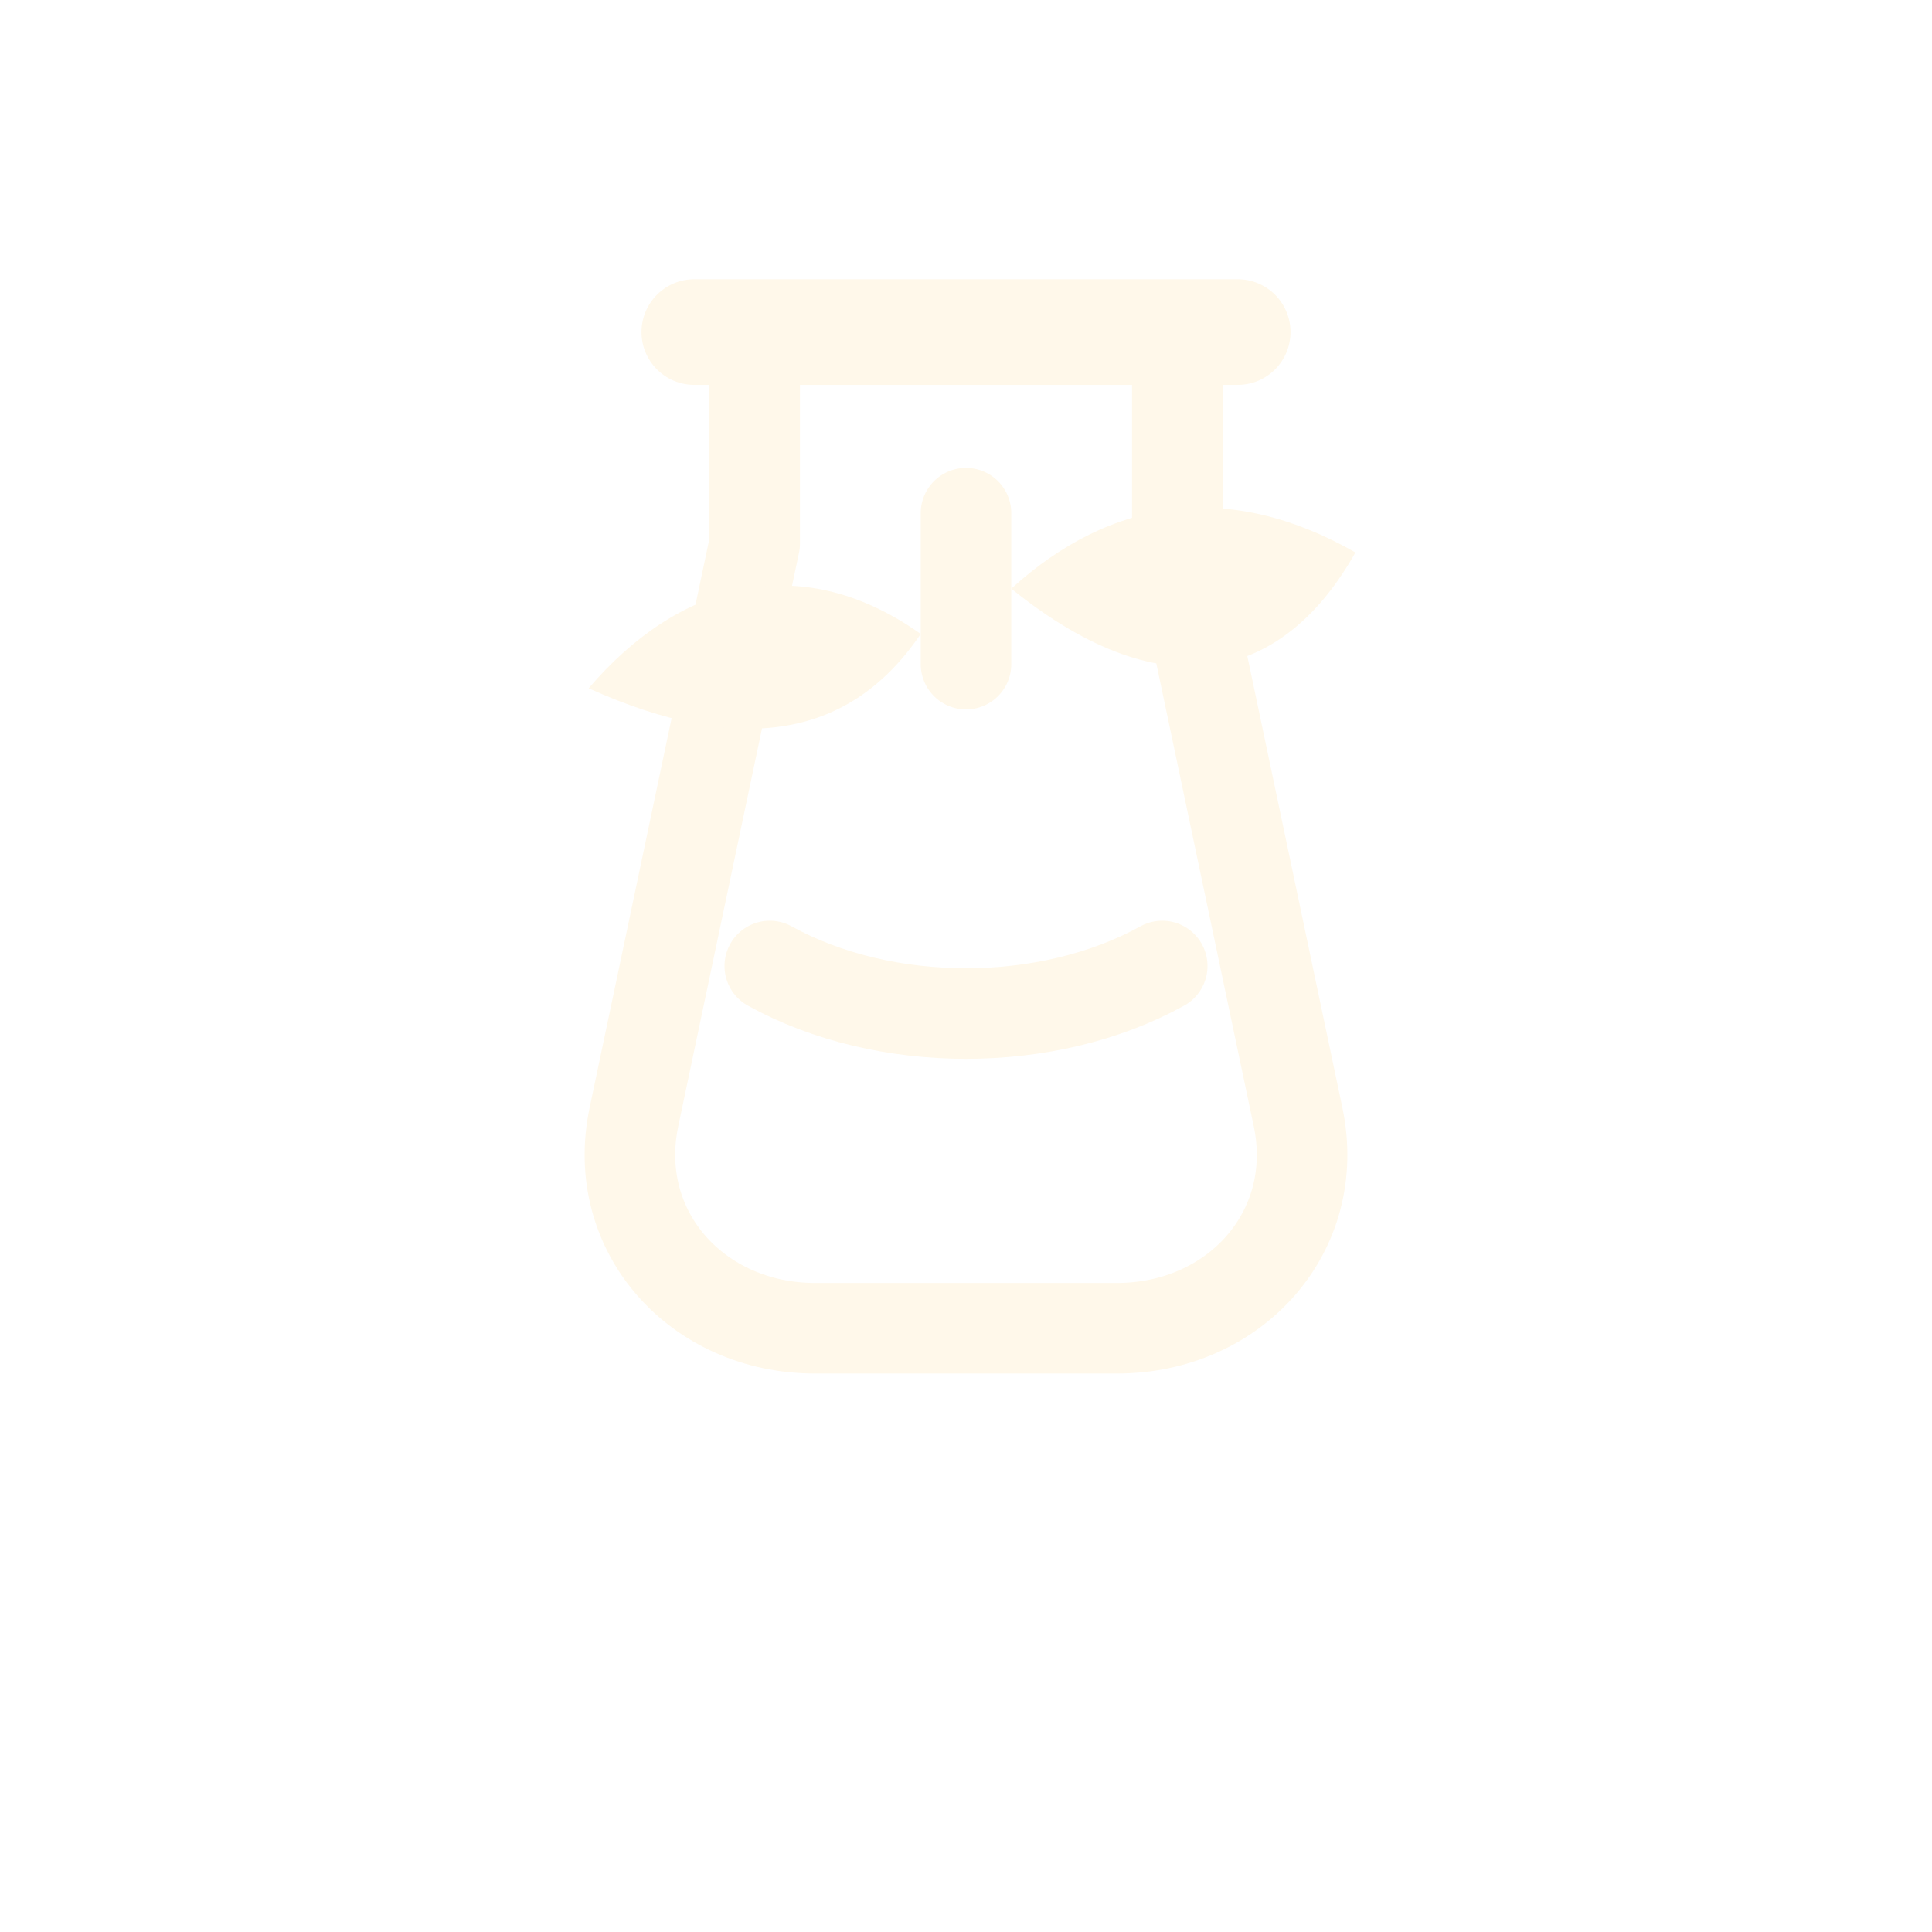
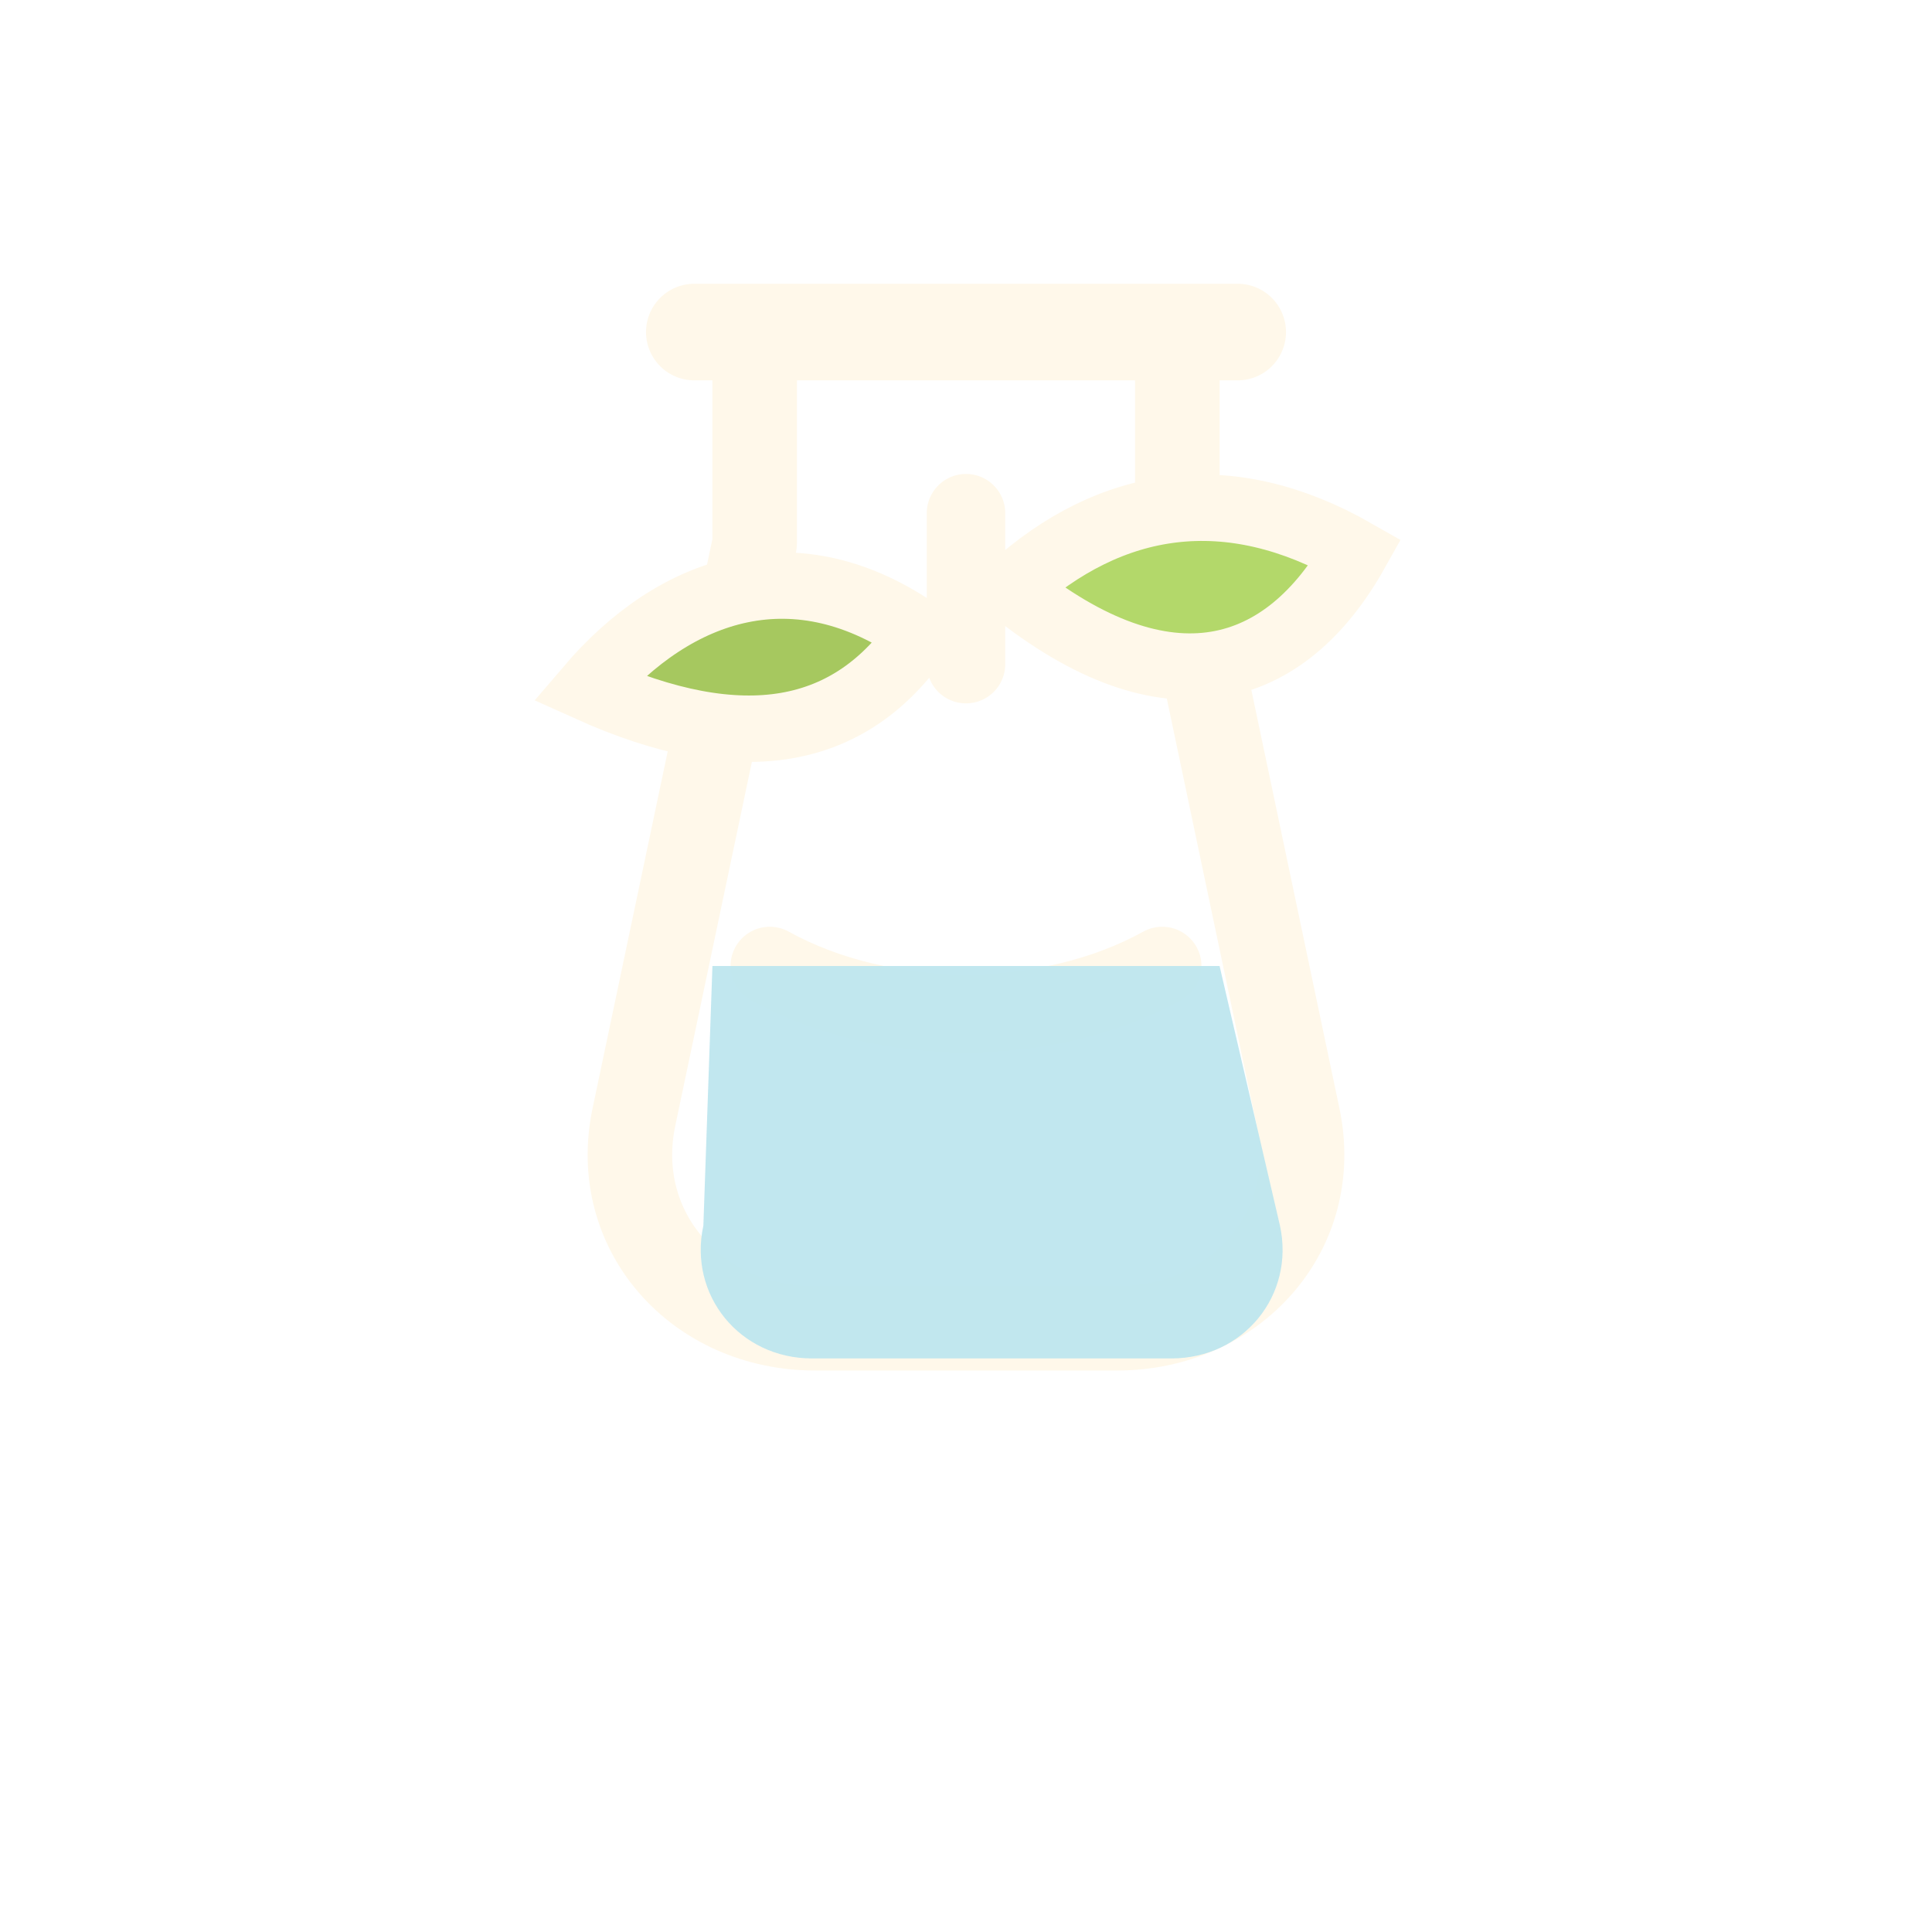
<svg xmlns="http://www.w3.org/2000/svg" viewBox="0 0 64 64" fill="none">
-   <path d="M23 11h18" stroke="#fff8ea" stroke-width="3.5" stroke-linecap="round" />
-   <path d="M25 11v7l-4 19c-.8 3.8 2.1 7 6 7h10c3.9 0 6.8-3.2 6-7l-4-19v-7" stroke="#fff8ea" stroke-width="3" stroke-linejoin="round" />
-   <path d="M25.5 32c3.8 2.1 9.2 2.1 13 0" stroke="#fff8ea" stroke-width="3" stroke-linecap="round" />
-   <path d="M32 22v-5" stroke="#fff8ea" stroke-width="3" stroke-linecap="round" />
-   <path d="M30.5 21c-4.1-2.9-8.1-1.6-11 1.8 5.1 2.3 8.7 1.6 11-1.8Z" fill="#fff8ea" />
-   <path d="M33.5 19.5c3.3-3 7.2-3.6 11.4-1.2-2.3 4.1-6.2 5.4-11.4 1.2Z" fill="#fff8ea" />
+   <path d="M23 11h18" stroke="#fff8ea" stroke-width="3.2" stroke-linecap="round" />
+   <path d="M25 11v7l-4 19c-.8 3.8 2.1 7 6 7h10c3.9 0 6.8-3.2 6-7l-4-19v-7" stroke="#fff8ea" stroke-width="2.8" stroke-linejoin="round" />
+   <path d="M25.5 32c3.8 2.1 9.2 2.1 13 0" stroke="#fff8ea" stroke-width="2.6" stroke-linecap="round" />
+   <path d="M23.6 32h16.8l2 8.6c.5 2.3-1.2 4.4-3.6 4.4H26.9c-2.4 0-4.1-2.1-3.6-4.4Z" fill="#bfe6ef" opacity=".97" />
+   <path d="M32 22v-5" stroke="#fff8ea" stroke-width="2.6" stroke-linecap="round" />
+   <path d="M30.5 21c-4.1-2.9-8.1-1.6-11 1.8 5.1 2.3 8.7 1.6 11-1.8Z" fill="#a6c85f" stroke="#fff8ea" stroke-width="2.2" />
+   <path d="M33.5 19.5c3.3-3 7.2-3.6 11.4-1.2-2.3 4.1-6.2 5.4-11.4 1.2Z" fill="#b3d86a" stroke="#fff8ea" stroke-width="2.2" />
</svg>
